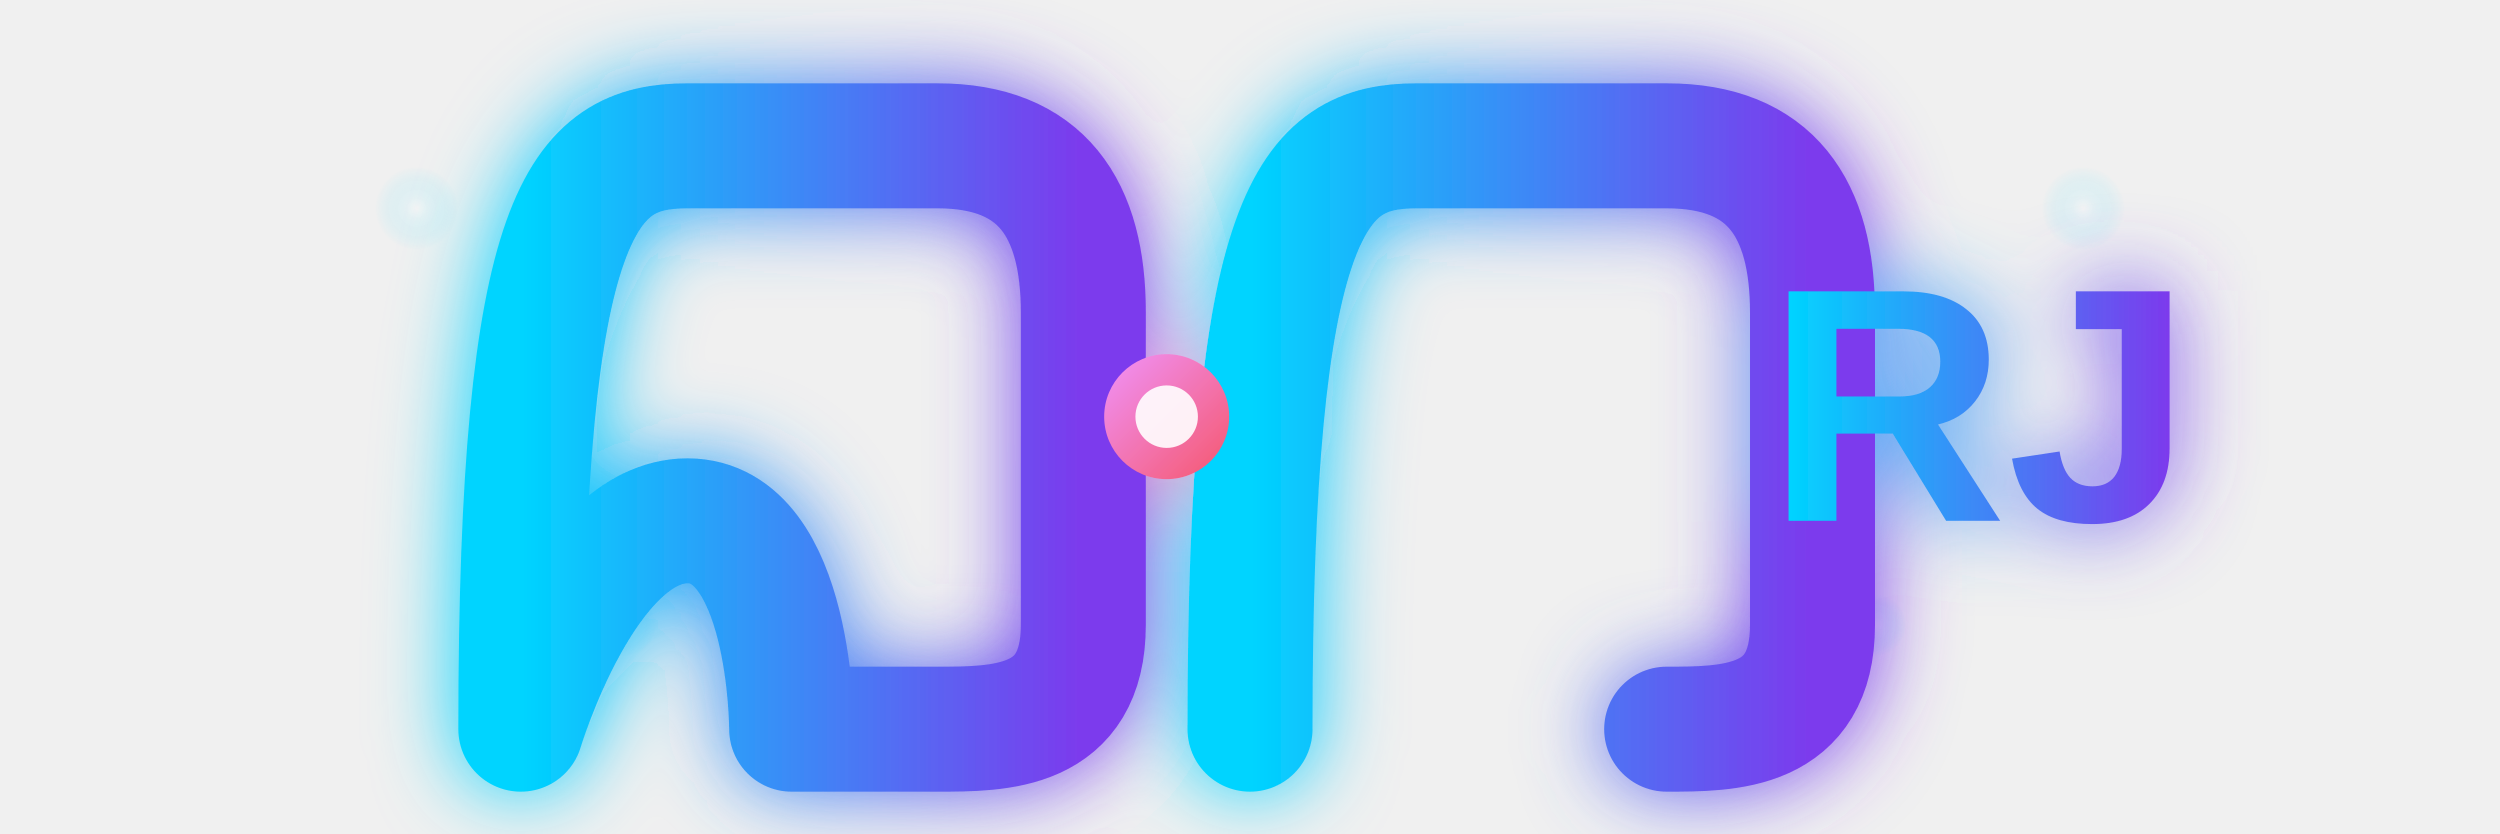
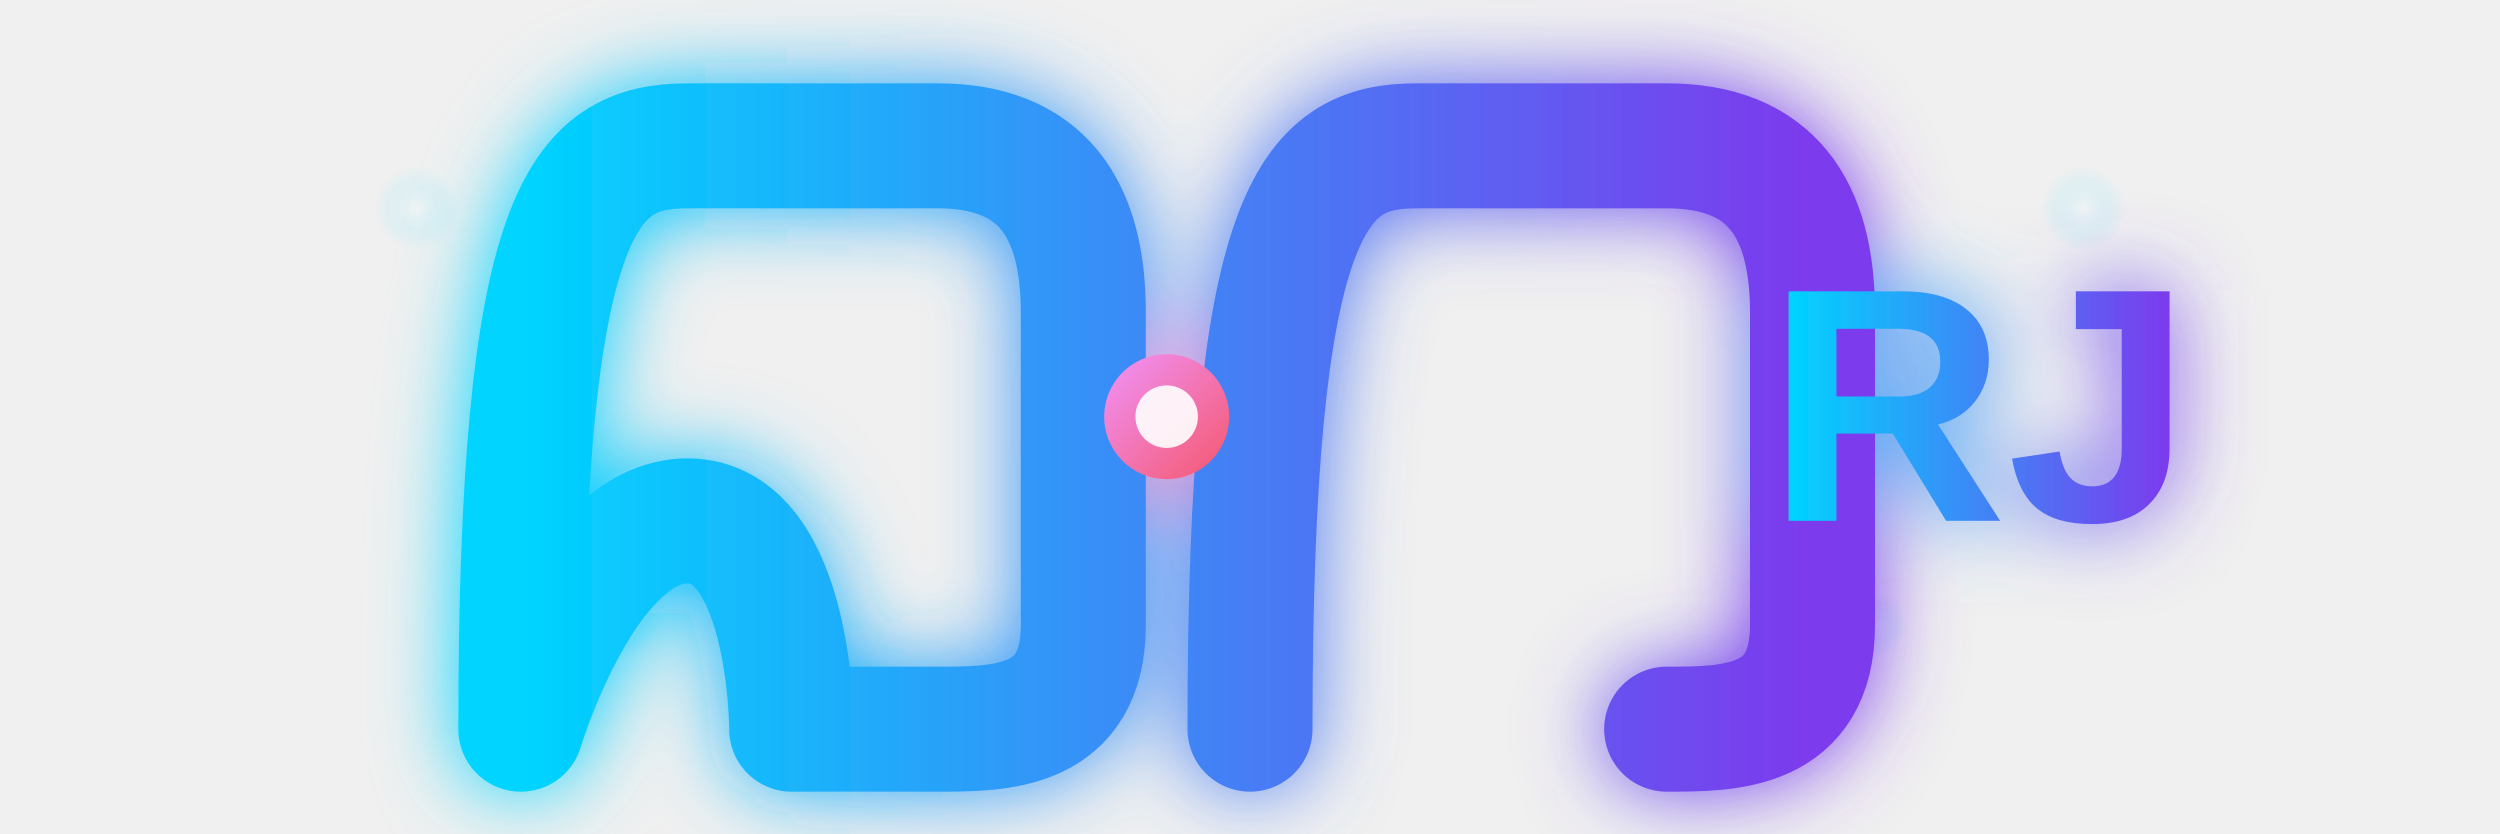
- <svg xmlns="http://www.w3.org/2000/svg" width="120" height="40" viewBox="0 0 120 40">
+ <svg xmlns="http://www.w3.org/2000/svg" width="120" height="40">
  <defs>
-     <linearGradient id="mainGradient" x1="0%" y1="0%" x2="100%" y2="0%">
-       <stop offset="0%" style="stop-color:#00d4ff;stop-opacity:1" />
-       <stop offset="100%" style="stop-color:#7c3aed;stop-opacity:1" />
+     <linearGradient id="c" x1="0%" y1="0%" x2="100%" y2="0%">
+       <stop offset="0%" stop-color="#00d4ff" />
+       <stop offset="100%" stop-color="#7c3aed" />
    </linearGradient>
-     <linearGradient id="accentGradient" x1="0%" y1="0%" x2="100%" y2="100%">
-       <stop offset="0%" style="stop-color:#f093fb;stop-opacity:1" />
-       <stop offset="100%" style="stop-color:#f5576c;stop-opacity:1" />
+     <linearGradient id="d" x1="0%" y1="0%" x2="100%" y2="100%">
+       <stop offset="0%" stop-color="#f093fb" />
+       <stop offset="100%" stop-color="#f5576c" />
    </linearGradient>
-     <filter id="glowFilter" x="-50%" y="-50%" width="200%" height="200%">
+     <radialGradient id="a" cx="50%" cy="50%" r="50%">
+       <stop offset="0%" stop-color="#fff" />
+       <stop offset="100%" stop-color="#00d4ff" stop-opacity="0" />
+     </radialGradient>
+     <filter id="b" x="-50%" y="-50%" width="200%" height="200%">
      <feGaussianBlur stdDeviation="2" result="coloredBlur" />
      <feMerge>
        <feMergeNode in="coloredBlur" />
        <feMergeNode in="SourceGraphic" />
      </feMerge>
    </filter>
-     <radialGradient id="particleGradient" cx="50%" cy="50%" r="50%">
-       <stop offset="0%" style="stop-color:#ffffff;stop-opacity:1" />
-       <stop offset="100%" style="stop-color:#00d4ff;stop-opacity:0" />
-     </radialGradient>
  </defs>
-   <g opacity="0.3">
-     <circle cx="20" cy="10" r="2" fill="url(#particleGradient)" />
-     <circle cx="60" cy="15" r="2" fill="url(#particleGradient)" />
-     <circle cx="100" cy="10" r="2" fill="url(#particleGradient)" />
-     <circle cx="30" cy="30" r="1.5" fill="url(#particleGradient)" />
-     <circle cx="90" cy="30" r="1.5" fill="url(#particleGradient)" />
+   <g opacity=".3" fill="url(#a)">
+     <circle cx="20" cy="10" r="2" />
+     <circle cx="60" cy="15" r="2" />
+     <circle cx="100" cy="10" r="2" />
+     <circle cx="30" cy="30" r="1.5" />
+     <circle cx="90" cy="30" r="1.5" />
  </g>
-   <g filter="url(#glowFilter)">
-     <path d="M25,35 C25,10 28,7 33,7 H45 C50,7 52,10 52,15 V30 C52,35 48,35 45,35 L38,35 C38,35 38,25 33,25 C28,25 25,35 25,35" stroke="url(#mainGradient)" stroke-width="6" stroke-linecap="round" stroke-linejoin="round" fill="none" />
-     <path d="M60,35 C60,10 63,7 68,7 H80 C85,7 87,10 87,15 V30 C87,35 83,35 80,35" stroke="url(#mainGradient)" stroke-width="6" stroke-linecap="round" stroke-linejoin="round" fill="none" />
-     <path d="M52,20 C55,20 58,20 60,20" stroke="url(#accentGradient)" stroke-width="4" stroke-linecap="round" fill="none" />
-     <text x="95" y="25" font-family="Arial, sans-serif" font-size="16" font-weight="bold" fill="url(#mainGradient)" text-anchor="middle">RJ</text>
-     <circle cx="56" cy="20" r="3" fill="url(#accentGradient)" />
-     <circle cx="56" cy="20" r="1.5" fill="white" opacity="0.9" />
+   <g filter="url(#b)">
+     <path d="M25 35c0-25 3-28 8-28h12c5 0 7 3 7 8v15c0 5-4 5-7 5h-7s0-10-5-10-8 10-8 10M60 35c0-25 3-28 8-28h12c5 0 7 3 7 8v15c0 5-4 5-7 5" stroke="url(#c)" stroke-width="6" stroke-linecap="round" stroke-linejoin="round" fill="none" />
+     <path d="M52 20h8" stroke="url(#d)" stroke-width="4" stroke-linecap="round" fill="none" />
+     <text x="95" y="25" font-family="Arial, sans-serif" font-size="16" font-weight="bold" fill="url(#c)" text-anchor="middle">RJ</text>
+     <circle cx="56" cy="20" r="3" fill="url(#d)" />
+     <circle cx="56" cy="20" r="1.5" fill="#fff" opacity=".9" />
  </g>
</svg>
